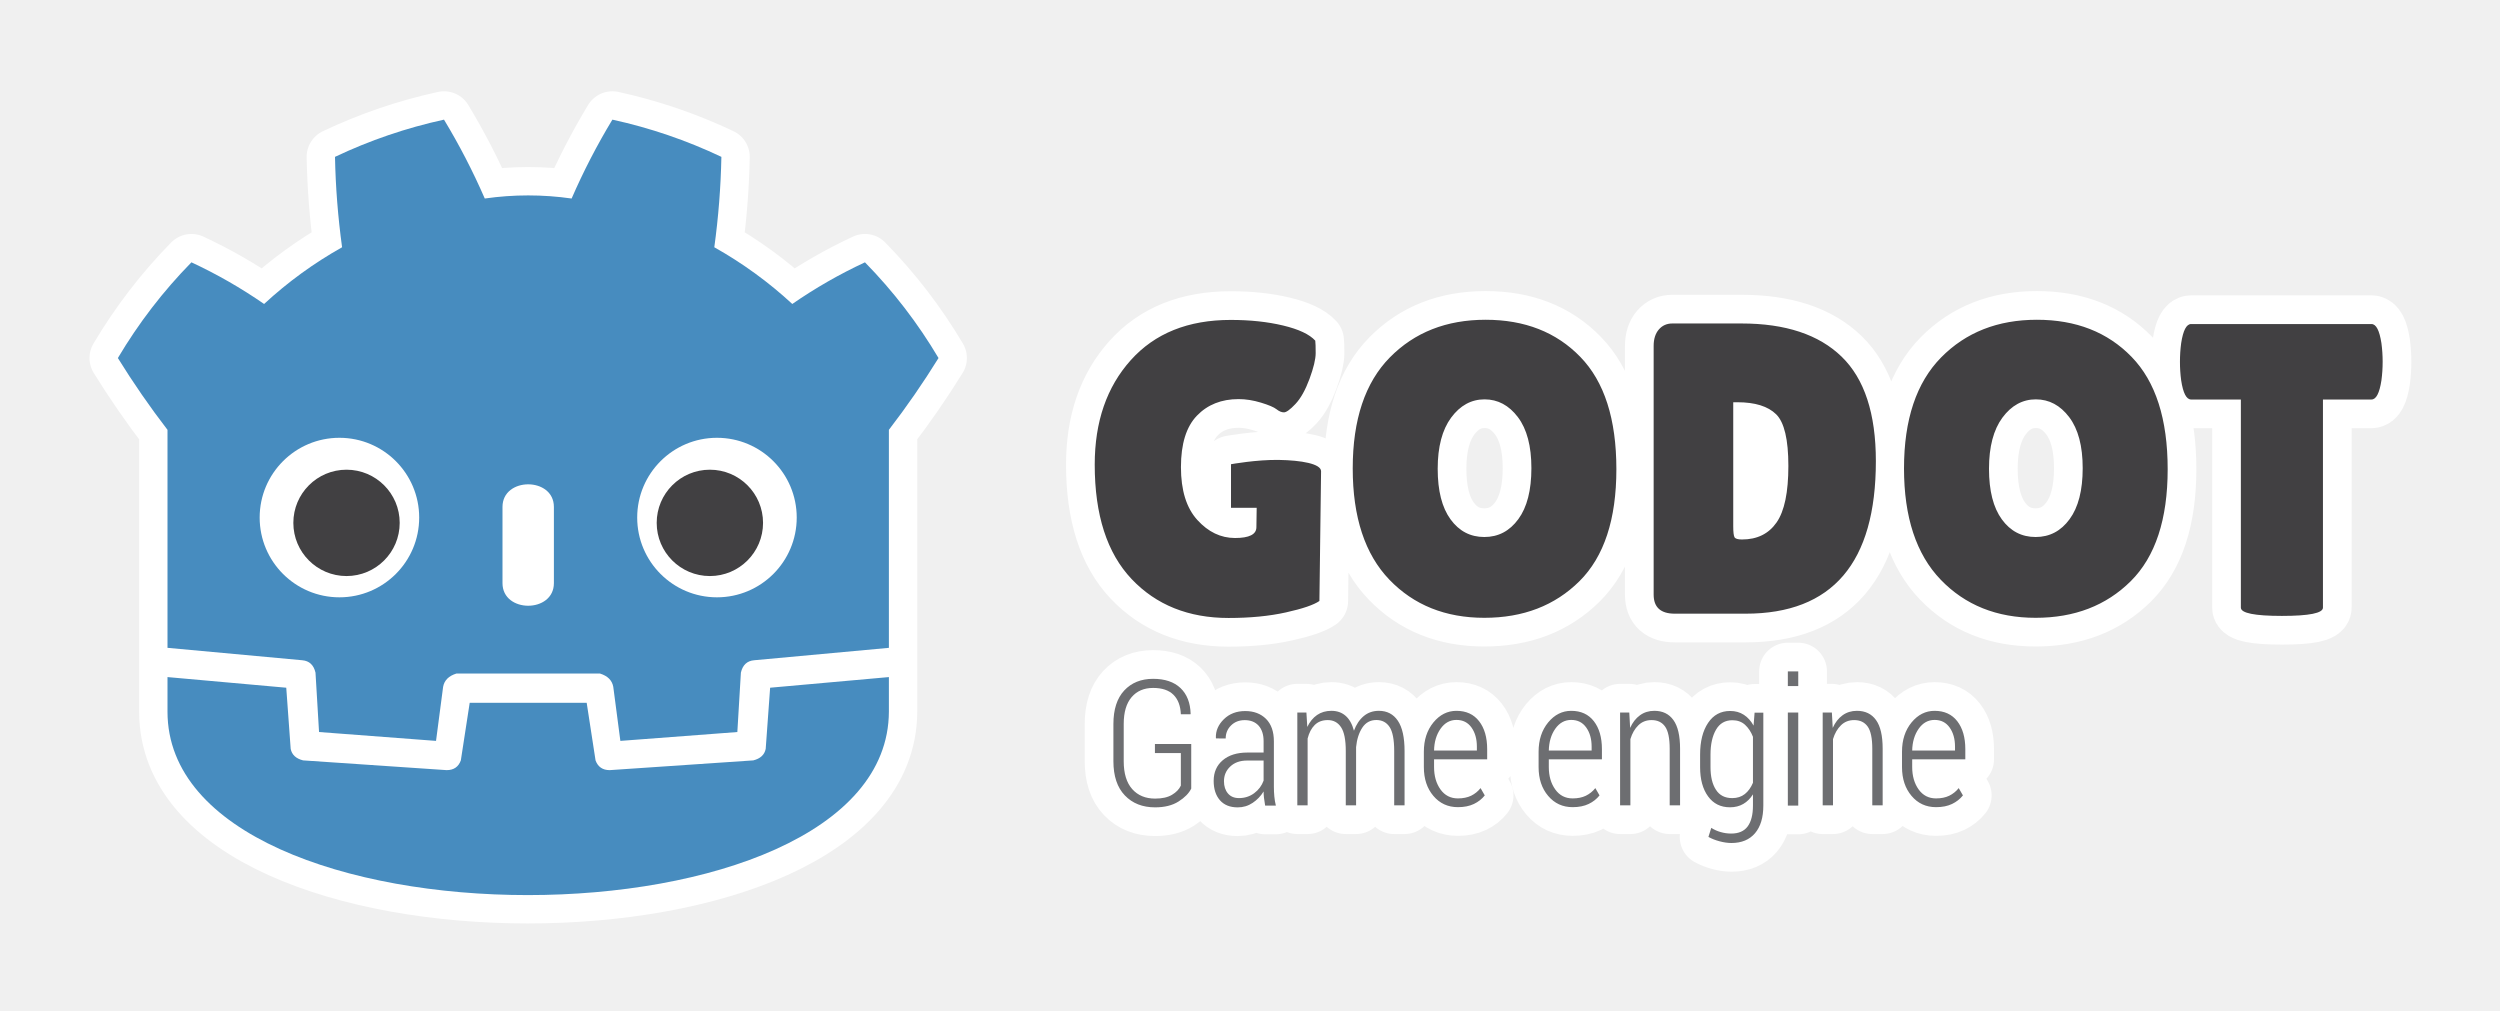
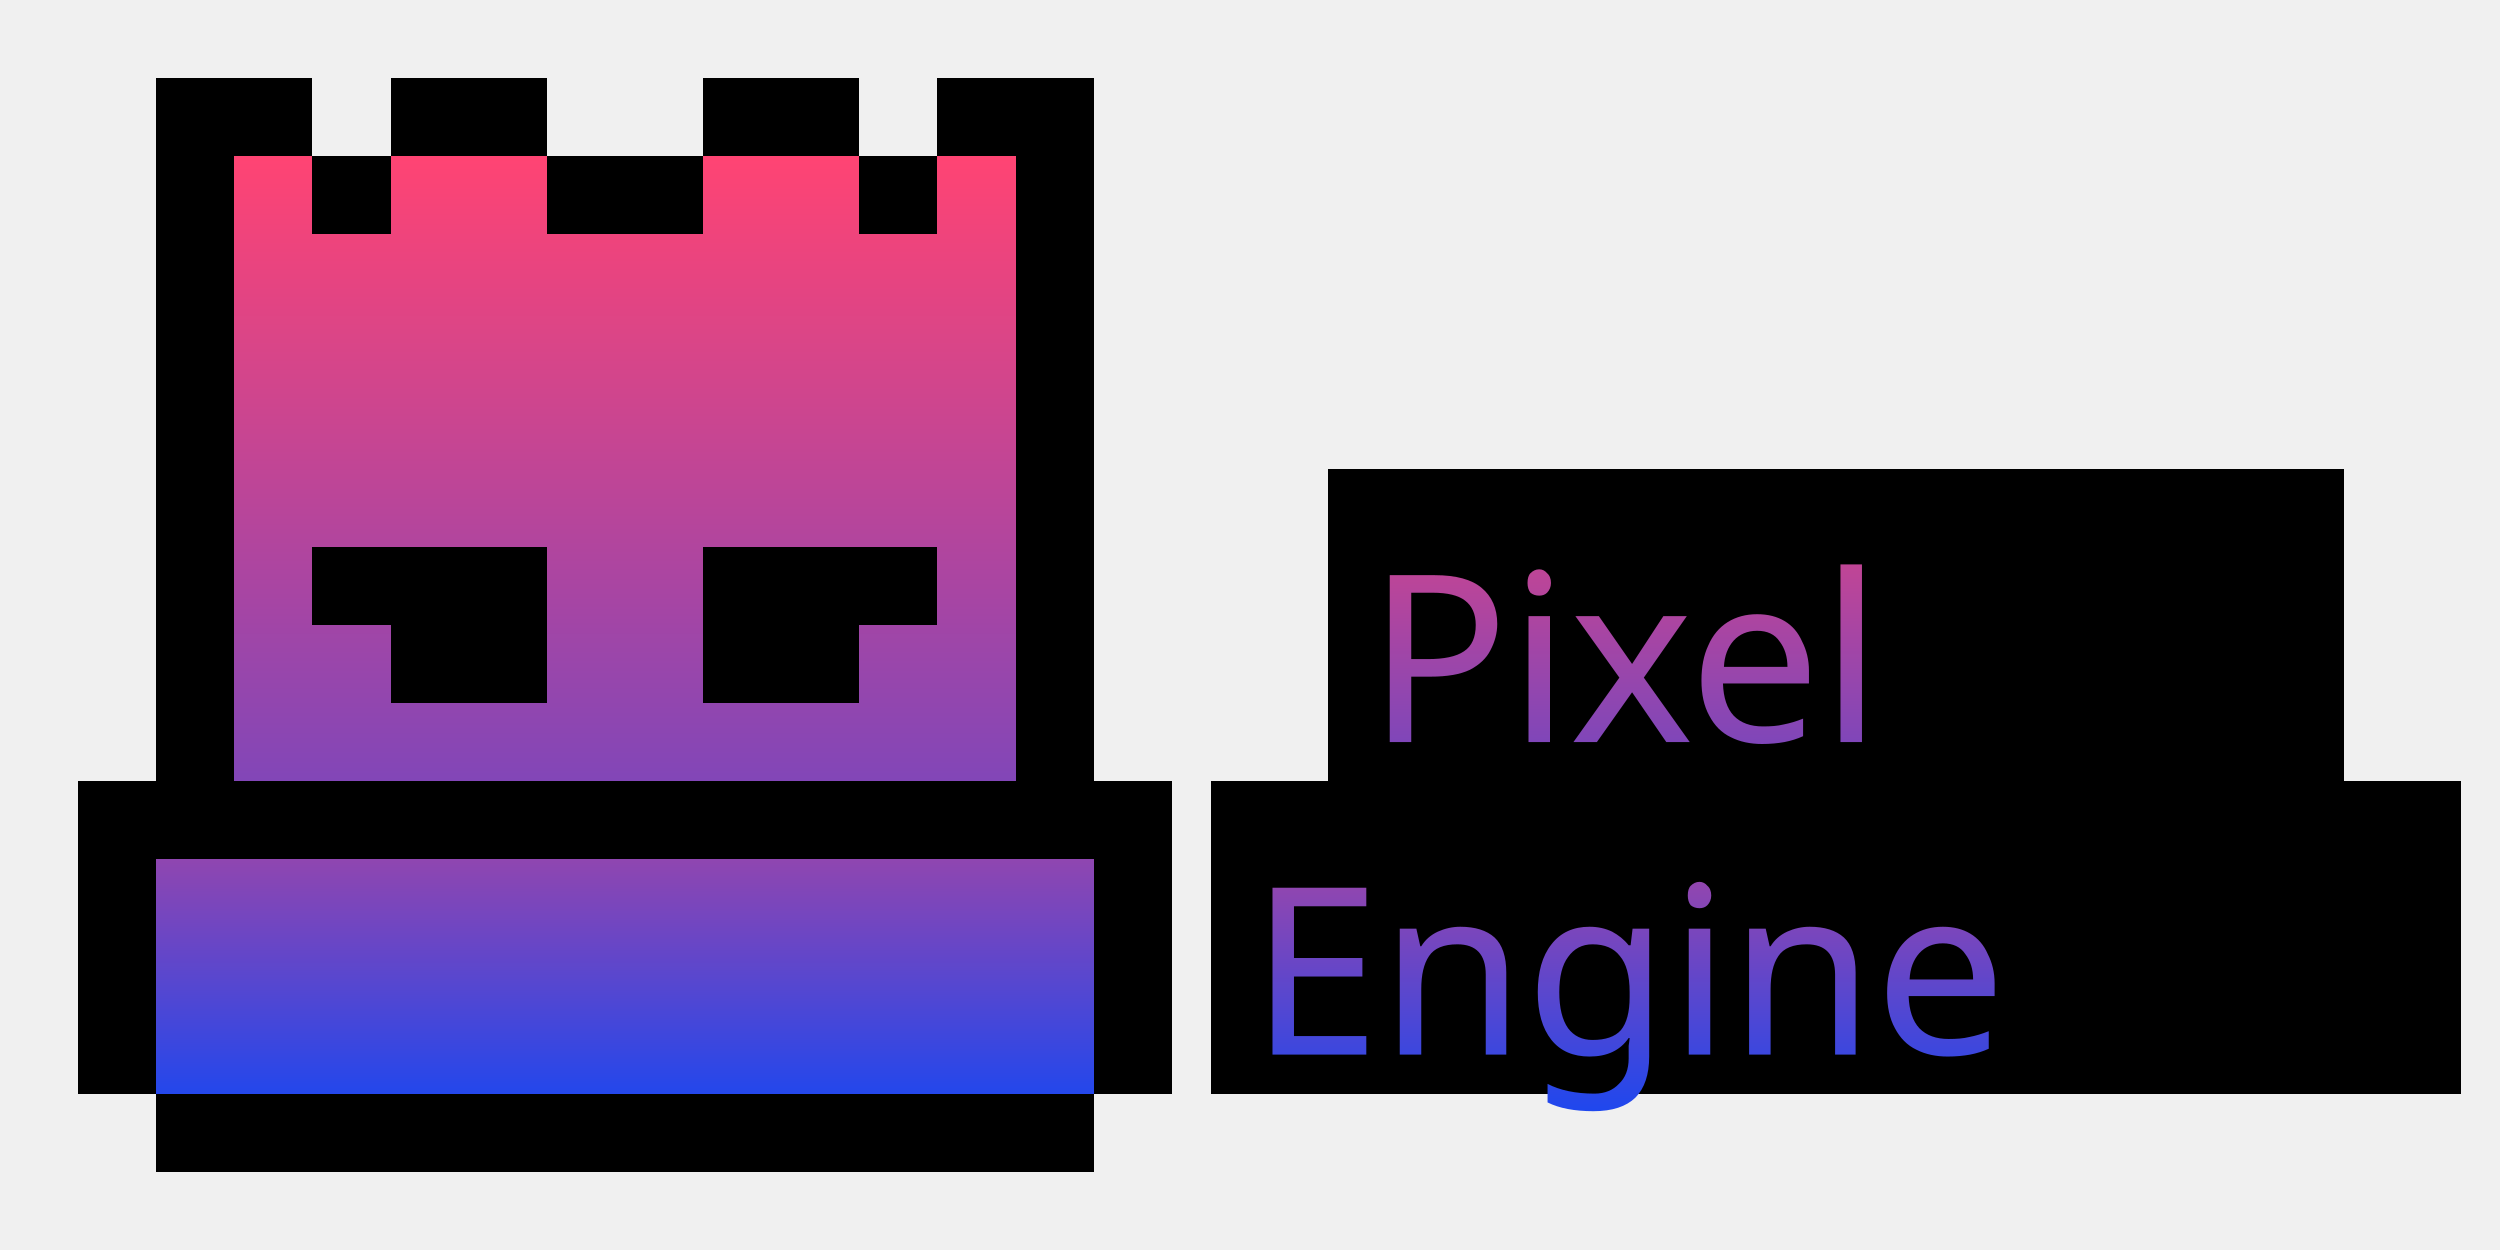
- <svg xmlns="http://www.w3.org/2000/svg" width="1024" height="414" viewBox="0 0 1024 414">
-   <path stroke="#fff" stroke-width="23.5" stroke-linejoin="round" d="M523.82 188.382c-9.142-.142-19.603 1.764-19.603 1.764v17.842h10.52l-.117 7.953c0 2.946-2.92 4.427-8.747 4.427-5.831 0-10.982-2.47-15.45-7.395-4.48-4.932-6.708-12.141-6.708-21.64 0-9.519 2.176-16.537 6.536-21.065 4.35-4.524 10.05-6.794 17.064-6.794 2.946 0 5.996.476 9.168 1.445 3.174.962 5.293 1.863 6.375 2.707 1.072.867 2.09 1.277 3.056 1.277.96 0 2.513-1.122 4.66-3.392 2.153-2.263 4.082-5.693 5.782-10.267 1.694-4.598 2.543-8.122 2.543-10.621 0-2.48-.054-4.19-.164-5.092-2.379-2.603-6.767-4.666-13.168-6.2-6.39-1.53-13.552-2.289-21.476-2.289-17.438 0-31.073 5.49-40.92 16.47-9.855 10.982-14.773 25.24-14.773 42.79 0 20.607 5.035 36.227 15.103 46.868 10.085 10.64 23.327 15.953 39.743 15.953 8.827 0 16.664-.76 23.51-2.289 6.853-1.523 11.41-3.088 13.676-4.67l.68-53.137c0-3.087-8.149-4.488-17.29-4.645zm84.247-24.804c-5.431 0-9.98 2.496-13.671 7.47-3.672 4.98-5.517 11.969-5.517 20.963 0 9.013 1.754 15.914 5.27 20.722 3.508 4.823 8.117 7.225 13.835 7.225 5.715 0 10.358-2.432 13.924-7.313q5.351-7.293 5.353-20.884c0-9.054-1.846-16.023-5.524-20.89q-5.51-7.292-13.67-7.293m-.083 89.477c-15.9 0-28.868-5.203-38.89-15.61q-15.016-15.624-15.017-45.592c0-19.992 5.063-35.128 15.191-45.435 10.131-10.293 23.209-15.444 39.228-15.444 16.016 0 28.954 5.058 38.795 15.204 9.858 10.126 14.778 25.477 14.778 46.009 0 20.546-5.034 35.828-15.114 45.856-10.08 10.008-23.062 15.012-38.971 15.012m101.95-88.298v50.788c0 2.37.176 3.866.515 4.493.337.624 1.358.937 3.052.937 6.232 0 10.954-2.328 14.181-6.97 3.235-4.636 4.835-12.356 4.835-23.168 0-10.817-1.674-17.865-5-21.139-3.344-3.283-8.64-4.94-15.884-4.94zm-32.599 78.798V141.681c0-2.832.704-5.067 2.126-6.724 1.413-1.632 3.25-2.461 5.521-2.461h28.357c17.994 0 31.664 4.54 40.994 13.597 9.347 9.054 14.02 23.31 14.02 42.784 0 41.66-17.778 62.486-53.326 62.486h-29.03c-5.769 0-8.662-2.597-8.662-7.808m156.544-79.977c-5.432 0-9.994 2.496-13.678 7.47q-5.507 7.471-5.508 20.963c0 9.013 1.758 15.914 5.262 20.722 3.505 4.823 8.119 7.225 13.837 7.225 5.717 0 10.363-2.432 13.924-7.313q5.354-7.293 5.355-20.884c0-9.054-1.843-16.023-5.522-20.89-3.68-4.861-8.23-7.293-13.67-7.293m-.087 89.477q-23.86 0-38.88-15.61-15.03-15.624-15.03-45.592c0-19.992 5.065-35.128 15.191-45.435 10.139-10.293 23.209-15.444 39.233-15.444 16.02 0 28.946 5.058 38.8 15.204 9.85 10.126 14.772 25.477 14.772 46.009 0 20.546-5.037 35.828-15.115 45.856-10.076 10.008-23.07 15.012-38.971 15.012m117.69-4.17c0 2.251-5.597 3.392-16.809 3.392-11.202 0-16.815-1.141-16.815-3.392v-85.248h-20.371c-1.928 0-3.286-2.597-4.077-7.818a56 56 0 0 1-.501-7.636c0-2.592.162-5.146.501-7.636.79-5.205 2.15-7.823 4.077-7.823h73.864c1.924 0 3.277 2.617 4.078 7.823.333 2.49.505 5.043.505 7.636 0 2.608-.172 5.152-.505 7.637-.8 5.22-2.154 7.817-4.078 7.817h-19.87z" />
-   <path fill="#414042" d="M523.82 188.382c-9.142-.142-19.603 1.764-19.603 1.764v17.842h10.52l-.117 7.953c0 2.946-2.92 4.427-8.747 4.427-5.831 0-10.982-2.47-15.45-7.395-4.48-4.932-6.708-12.141-6.708-21.64 0-9.519 2.176-16.537 6.536-21.065 4.35-4.524 10.05-6.794 17.064-6.794 2.946 0 5.996.476 9.168 1.445 3.174.962 5.293 1.863 6.375 2.707 1.072.867 2.09 1.277 3.056 1.277.96 0 2.513-1.122 4.66-3.392 2.153-2.263 4.082-5.693 5.782-10.267 1.694-4.598 2.543-8.122 2.543-10.621 0-2.48-.054-4.19-.164-5.092-2.379-2.603-6.767-4.666-13.168-6.2-6.39-1.53-13.552-2.289-21.476-2.289-17.438 0-31.073 5.49-40.92 16.47-9.855 10.982-14.773 25.24-14.773 42.79 0 20.607 5.035 36.227 15.103 46.868 10.085 10.64 23.327 15.953 39.743 15.953 8.827 0 16.664-.76 23.51-2.289 6.853-1.523 11.41-3.088 13.676-4.67l.68-53.137c0-3.087-8.149-4.488-17.29-4.645m84.247-24.804c-5.431 0-9.98 2.496-13.671 7.47-3.672 4.98-5.517 11.969-5.517 20.963 0 9.013 1.754 15.914 5.27 20.722 3.508 4.823 8.117 7.225 13.835 7.225 5.715 0 10.358-2.432 13.924-7.313q5.351-7.293 5.353-20.884c0-9.054-1.846-16.023-5.524-20.89q-5.51-7.292-13.67-7.293m-.083 89.477c-15.9 0-28.868-5.203-38.89-15.61q-15.016-15.624-15.017-45.592c0-19.992 5.063-35.128 15.191-45.435 10.131-10.293 23.209-15.444 39.228-15.444 16.016 0 28.954 5.058 38.795 15.204 9.858 10.126 14.778 25.477 14.778 46.009 0 20.546-5.034 35.828-15.114 45.856-10.08 10.008-23.062 15.012-38.971 15.012m101.95-88.298v50.788c0 2.37.176 3.866.515 4.493.337.624 1.358.937 3.052.937 6.232 0 10.954-2.328 14.181-6.97 3.235-4.636 4.835-12.356 4.835-23.168 0-10.817-1.674-17.865-5-21.139-3.344-3.283-8.64-4.94-15.884-4.94zm-32.599 78.798V141.681c0-2.832.704-5.067 2.126-6.724 1.413-1.632 3.25-2.461 5.521-2.461h28.357c17.994 0 31.664 4.54 40.994 13.597 9.347 9.054 14.02 23.31 14.02 42.784 0 41.66-17.778 62.486-53.326 62.486h-29.03c-5.769 0-8.662-2.597-8.662-7.808m156.544-79.977c-5.432 0-9.994 2.496-13.678 7.47q-5.507 7.471-5.508 20.963c0 9.013 1.758 15.914 5.262 20.722 3.505 4.823 8.119 7.225 13.837 7.225 5.717 0 10.363-2.432 13.924-7.313q5.354-7.293 5.355-20.884c0-9.054-1.843-16.023-5.522-20.89-3.68-4.861-8.23-7.293-13.67-7.293m-.087 89.477q-23.86 0-38.88-15.61-15.03-15.624-15.03-45.592c0-19.992 5.065-35.128 15.191-45.435 10.139-10.293 23.209-15.444 39.233-15.444 16.02 0 28.946 5.058 38.8 15.204 9.85 10.126 14.772 25.477 14.772 46.009 0 20.546-5.037 35.828-15.115 45.856-10.076 10.008-23.07 15.012-38.971 15.012m117.69-4.17c0 2.251-5.597 3.392-16.809 3.392-11.202 0-16.815-1.141-16.815-3.392v-85.248h-20.371c-1.928 0-3.286-2.597-4.077-7.818a56 56 0 0 1-.501-7.636c0-2.592.162-5.146.501-7.636.79-5.205 2.15-7.823 4.077-7.823h73.864c1.924 0 3.277 2.617 4.078 7.823.333 2.49.505 5.043.505 7.636 0 2.608-.172 5.152-.505 7.637-.8 5.22-2.154 7.817-4.078 7.817h-19.87z" />
-   <path stroke="#fff" stroke-width="23.5" stroke-linejoin="round" d="M487.93 322.997c-.94 1.926-2.664 3.691-5.188 5.289-2.52 1.607-5.722 2.406-9.611 2.406-5.132 0-9.259-1.617-12.394-4.887-3.122-3.243-4.686-7.92-4.686-14.022V296.57c0-5.97 1.473-10.548 4.431-13.743 2.95-3.17 6.903-4.78 11.84-4.78 4.824 0 8.564 1.27 11.212 3.781 2.639 2.519 4.025 6.038 4.146 10.532l-.066.2h-3.94c-.14-3.443-1.14-6.101-3.022-7.979-1.871-1.861-4.655-2.803-8.33-2.803-3.72 0-6.668 1.259-8.823 3.785-2.15 2.518-3.224 6.17-3.224 10.968v15.301q.001 7.462 3.476 11.382c2.316 2.592 5.438 3.892 9.38 3.892 2.876 0 5.19-.51 6.92-1.554 1.738-1.028 2.942-2.285 3.624-3.775V308.45h-10.618v-3.704h14.873zm19.557 3.902c2.336 0 4.416-.661 6.232-2.01 1.82-1.353 3.096-3.063 3.852-5.146v-8.224h-6.756q-4.31 0-6.896 2.442c-1.726 1.617-2.581 3.637-2.581 6.037 0 2.03.534 3.696 1.616 4.981 1.08 1.289 2.59 1.92 4.533 1.92m10.715 3.068a99 99 0 0 1-.48-3.225 22 22 0 0 1-.15-2.562 14.9 14.9 0 0 1-4.483 4.675c-1.836 1.236-3.878 1.848-6.128 1.848-3.147 0-5.567-.975-7.28-2.927-1.702-1.96-2.563-4.6-2.563-7.936 0-3.523 1.237-6.35 3.72-8.448 2.48-2.098 5.85-3.147 10.09-3.147h6.643v-4.672c0-2.686-.686-4.802-2.032-6.331-1.375-1.51-3.264-2.275-5.701-2.275-2.268 0-4.139.722-5.608 2.182-1.463 1.45-2.19 3.224-2.19 5.337l-3.944-.035-.07-.206c-.11-2.866.973-5.4 3.261-7.646 2.279-2.24 5.203-3.352 8.761-3.352 3.517 0 6.347 1.069 8.509 3.2q3.224 3.227 3.226 9.21v18.645c0 1.358.064 2.677.183 3.936a25 25 0 0 0 .627 3.729zm16.905-38.108.36 5.9c1-2.112 2.339-3.739 3.998-4.896q2.498-1.711 5.874-1.711c2.296 0 4.232.668 5.794 2.02 1.562 1.347 2.714 3.387 3.446 6.127.938-2.529 2.264-4.528 3.986-5.975 1.722-1.45 3.812-2.172 6.23-2.172 3.335 0 5.923 1.35 7.755 4.05 1.841 2.705 2.759 6.856 2.759 12.464v22.207h-4.246v-22.28c0-4.663-.645-7.946-1.9-9.834-1.261-1.89-3.071-2.842-5.41-2.842-2.462 0-4.384 1.04-5.767 3.152-1.375 2.112-2.223 4.754-2.531 7.945v23.86h-4.224v-22.258c0-4.554-.639-7.812-1.945-9.759-1.299-1.946-3.107-2.912-5.427-2.912-2.218 0-4.013.677-5.358 2.02-1.353 1.349-2.315 3.195-2.899 5.538v27.369h-4.22v-38.014zm61.457 3.021q-3.966 0-6.517 3.613c-1.705 2.415-2.585 5.392-2.656 8.938h17.537v-1.626c0-3.137-.736-5.75-2.21-7.822-1.482-2.075-3.53-3.103-6.154-3.103m.598 35.735c-4.099 0-7.451-1.543-10.055-4.621q-3.895-4.61-3.896-11.793v-6.313c0-4.798 1.303-8.798 3.912-11.979 2.616-3.167 5.758-4.75 9.441-4.75 3.983 0 7.068 1.413 9.27 4.246q3.313 4.257 3.312 11.434v4.171H587.39v3.162c0 3.68.882 6.744 2.635 9.19 1.757 2.45 4.144 3.666 7.136 3.666 2.077 0 3.888-.367 5.396-1.089a11.1 11.1 0 0 0 3.877-3.132l1.728 2.99c-1.148 1.456-2.634 2.633-4.45 3.505-1.811.868-4 1.312-6.551 1.312m46.411-35.734q-3.976 0-6.528 3.613-2.54 3.62-2.652 8.938h17.54v-1.626c0-3.137-.733-5.75-2.216-7.822-1.475-2.075-3.52-3.103-6.144-3.103m.593 35.735c-4.1 0-7.446-1.543-10.045-4.621q-3.91-4.61-3.91-11.793v-6.313c0-4.798 1.309-8.798 3.913-11.979 2.623-3.167 5.766-4.75 9.45-4.75 3.975 0 7.072 1.413 9.27 4.246 2.2 2.837 3.304 6.65 3.304 11.434v4.171h-21.755v3.162q0 5.52 2.647 9.19c1.747 2.45 4.124 3.666 7.125 3.666 2.087 0 3.888-.367 5.392-1.089a11.2 11.2 0 0 0 3.894-3.132l1.717 2.99c-1.15 1.456-2.633 2.633-4.451 3.505-1.81.868-3.997 1.312-6.55 1.312m23.189-38.755.345 6.284c1.014-2.23 2.353-3.962 4.034-5.166 1.667-1.21 3.63-1.824 5.887-1.824 3.396 0 5.998 1.256 7.804 3.78 1.826 2.518 2.73 6.434 2.73 11.749v23.191h-4.249V306.72c0-4.343-.636-7.377-1.9-9.137-1.258-1.76-3.107-2.636-5.513-2.636-2.158 0-3.968.701-5.419 2.126-1.457 1.412-2.543 3.294-3.267 5.666v27.134h-4.219V291.86zm33.27 22.395c0 3.858.73 6.926 2.213 9.208 1.465 2.304 3.695 3.443 6.671 3.443 2.04 0 3.757-.544 5.167-1.657 1.405-1.113 2.514-2.662 3.336-4.627V301.79c-.79-2.025-1.874-3.66-3.244-4.92-1.368-1.24-3.102-1.863-5.186-1.863-2.97 0-5.216 1.294-6.708 3.891-1.502 2.603-2.25 5.995-2.25 10.161zm-4.262-5.195c0-5.386 1.088-9.714 3.274-12.975 2.169-3.245 5.187-4.871 9.03-4.871 2.134 0 4.007.52 5.607 1.564 1.603 1.024 2.928 2.523 3.992 4.43l.412-5.287h3.581v38.048c0 4.871-1.13 8.646-3.4 11.317-2.271 2.66-5.499 4.009-9.666 4.009-1.5 0-3.11-.235-4.832-.691-1.724-.456-3.252-1.054-4.59-1.805l1.168-3.704a14.1 14.1 0 0 0 3.831 1.716 15.2 15.2 0 0 0 4.352.616q4.536-.001 6.71-2.905c1.452-1.961 2.18-4.798 2.18-8.553v-4.597c-1.079 1.71-2.402 3.024-3.97 3.93-1.563.912-3.39 1.368-5.448 1.368-3.818 0-6.814-1.496-8.976-4.486-2.167-2.983-3.255-6.965-3.255-11.93zm40.2 20.916h-4.266V291.86h4.266zm0-48.968h-4.266v-6.005h4.266zm13.774 10.852.346 6.284c1.016-2.23 2.35-3.962 4.027-5.166 1.677-1.21 3.643-1.824 5.89-1.824 3.397 0 6.01 1.256 7.82 3.78 1.821 2.518 2.717 6.434 2.717 11.749v23.191h-4.248V306.72c0-4.343-.635-7.377-1.897-9.137-1.268-1.76-3.103-2.636-5.517-2.636-2.157 0-3.962.701-5.412 2.126-1.455 1.412-2.545 3.294-3.266 5.666v27.134h-4.224V291.86zm42.074 3.021q-3.978 0-6.518 3.613-2.547 3.62-2.66 8.938h17.54v-1.626c0-3.137-.731-5.75-2.21-7.822-1.476-2.075-3.525-3.103-6.152-3.103m.602 35.735c-4.11 0-7.456-1.543-10.048-4.621q-3.903-4.61-3.903-11.793v-6.313c0-4.798 1.302-8.798 3.91-11.979q3.924-4.75 9.439-4.75c3.978 0 7.077 1.413 9.283 4.246 2.197 2.837 3.3 6.65 3.3 11.434v4.171h-21.76v3.162c0 3.68.887 6.744 2.642 9.19 1.754 2.45 4.133 3.666 7.137 3.666 2.08 0 3.88-.367 5.382-1.089a11.16 11.16 0 0 0 3.897-3.132l1.725 2.99c-1.156 1.456-2.64 2.633-4.454 3.505-1.81.868-3.998 1.312-6.55 1.312" />
-   <path fill="#6d6e71" d="M487.93 322.997c-.94 1.926-2.664 3.691-5.188 5.289-2.52 1.607-5.722 2.406-9.611 2.406-5.132 0-9.259-1.617-12.394-4.887-3.122-3.243-4.686-7.92-4.686-14.022V296.57c0-5.97 1.473-10.548 4.431-13.743 2.95-3.17 6.903-4.78 11.84-4.78 4.824 0 8.564 1.27 11.212 3.781 2.639 2.519 4.025 6.038 4.146 10.532l-.066.2h-3.94c-.14-3.443-1.14-6.101-3.022-7.979-1.871-1.861-4.655-2.803-8.33-2.803-3.72 0-6.668 1.259-8.823 3.785-2.15 2.518-3.224 6.17-3.224 10.968v15.301q.001 7.462 3.476 11.382c2.316 2.592 5.438 3.892 9.38 3.892 2.876 0 5.19-.51 6.92-1.554 1.738-1.028 2.942-2.285 3.624-3.775V308.45h-10.618v-3.704h14.873zm19.557 3.902c2.336 0 4.416-.661 6.232-2.01 1.82-1.353 3.096-3.063 3.852-5.146v-8.224h-6.756q-4.31 0-6.896 2.442c-1.726 1.617-2.581 3.637-2.581 6.037 0 2.03.534 3.696 1.616 4.981 1.08 1.289 2.59 1.92 4.533 1.92m10.715 3.068a99 99 0 0 1-.48-3.225 22 22 0 0 1-.15-2.562 14.9 14.9 0 0 1-4.483 4.675c-1.836 1.236-3.878 1.848-6.128 1.848-3.147 0-5.567-.975-7.28-2.927-1.702-1.96-2.563-4.6-2.563-7.936 0-3.523 1.237-6.35 3.72-8.448 2.48-2.098 5.85-3.147 10.09-3.147h6.643v-4.672c0-2.686-.686-4.802-2.032-6.331-1.375-1.51-3.264-2.275-5.701-2.275-2.268 0-4.139.722-5.608 2.182-1.463 1.45-2.19 3.224-2.19 5.337l-3.944-.035-.07-.206c-.11-2.866.973-5.4 3.261-7.646 2.279-2.24 5.203-3.352 8.761-3.352 3.517 0 6.347 1.069 8.509 3.2q3.224 3.227 3.226 9.21v18.645c0 1.358.064 2.677.183 3.936a25 25 0 0 0 .627 3.729zm16.905-38.108.36 5.9c1-2.112 2.339-3.739 3.998-4.896q2.498-1.711 5.874-1.711c2.296 0 4.232.668 5.794 2.02 1.562 1.347 2.714 3.387 3.446 6.127.938-2.529 2.264-4.528 3.986-5.975 1.722-1.45 3.812-2.172 6.23-2.172 3.335 0 5.923 1.35 7.755 4.05 1.841 2.705 2.759 6.856 2.759 12.464v22.207h-4.246v-22.28c0-4.663-.645-7.946-1.9-9.834-1.261-1.89-3.071-2.842-5.41-2.842-2.462 0-4.384 1.04-5.767 3.152-1.375 2.112-2.223 4.754-2.531 7.945v23.86h-4.224v-22.258c0-4.554-.639-7.812-1.945-9.759-1.299-1.946-3.107-2.912-5.427-2.912-2.218 0-4.013.677-5.358 2.02-1.353 1.349-2.315 3.195-2.899 5.538v27.369h-4.22v-38.014zm61.457 3.021q-3.966 0-6.517 3.613c-1.705 2.415-2.585 5.392-2.656 8.938h17.537v-1.626c0-3.137-.736-5.75-2.21-7.822-1.482-2.075-3.53-3.103-6.154-3.103m.598 35.735c-4.099 0-7.451-1.543-10.055-4.621q-3.895-4.61-3.896-11.793v-6.313c0-4.798 1.303-8.798 3.912-11.979 2.616-3.167 5.758-4.75 9.441-4.75 3.983 0 7.068 1.413 9.27 4.246q3.313 4.257 3.312 11.434v4.171H587.39v3.162c0 3.68.882 6.744 2.635 9.19 1.757 2.45 4.144 3.666 7.136 3.666 2.077 0 3.888-.367 5.396-1.089a11.1 11.1 0 0 0 3.877-3.132l1.728 2.99c-1.148 1.456-2.634 2.633-4.45 3.505-1.811.868-4 1.312-6.551 1.312m46.411-35.734q-3.976 0-6.528 3.613-2.54 3.62-2.652 8.938h17.54v-1.626c0-3.137-.733-5.75-2.216-7.822-1.475-2.075-3.52-3.103-6.144-3.103m.593 35.735c-4.1 0-7.446-1.543-10.045-4.621q-3.91-4.61-3.91-11.793v-6.313c0-4.798 1.309-8.798 3.913-11.979 2.623-3.167 5.766-4.75 9.45-4.75 3.975 0 7.072 1.413 9.27 4.246 2.2 2.837 3.304 6.65 3.304 11.434v4.171h-21.755v3.162q0 5.52 2.647 9.19c1.747 2.45 4.124 3.666 7.125 3.666 2.087 0 3.888-.367 5.392-1.089a11.2 11.2 0 0 0 3.894-3.132l1.717 2.99c-1.15 1.456-2.633 2.633-4.451 3.505-1.81.868-3.997 1.312-6.55 1.312m23.189-38.755.345 6.284c1.014-2.23 2.353-3.962 4.034-5.166 1.667-1.21 3.63-1.824 5.887-1.824 3.396 0 5.998 1.256 7.804 3.78 1.826 2.518 2.73 6.434 2.73 11.749v23.191h-4.249V306.72c0-4.343-.636-7.377-1.9-9.137-1.258-1.76-3.107-2.636-5.513-2.636-2.158 0-3.968.701-5.419 2.126-1.457 1.412-2.543 3.294-3.267 5.666v27.134h-4.219V291.86zm33.27 22.395c0 3.858.73 6.926 2.213 9.208 1.465 2.304 3.695 3.443 6.671 3.443 2.04 0 3.757-.544 5.167-1.657 1.405-1.113 2.514-2.662 3.336-4.627V301.79c-.79-2.025-1.874-3.66-3.244-4.92-1.368-1.24-3.102-1.863-5.186-1.863-2.97 0-5.216 1.294-6.708 3.891-1.502 2.603-2.25 5.995-2.25 10.161zm-4.262-5.195c0-5.386 1.088-9.714 3.274-12.975 2.169-3.245 5.187-4.871 9.03-4.871 2.134 0 4.007.52 5.607 1.564 1.603 1.024 2.928 2.523 3.992 4.43l.412-5.287h3.581v38.048c0 4.871-1.13 8.646-3.4 11.317-2.271 2.66-5.499 4.009-9.666 4.009-1.5 0-3.11-.235-4.832-.691-1.724-.456-3.252-1.054-4.59-1.805l1.168-3.704a14.1 14.1 0 0 0 3.831 1.716 15.2 15.2 0 0 0 4.352.616q4.536-.001 6.71-2.905c1.452-1.961 2.18-4.798 2.18-8.553v-4.597c-1.079 1.71-2.402 3.024-3.97 3.93-1.563.912-3.39 1.368-5.448 1.368-3.818 0-6.814-1.496-8.976-4.486-2.167-2.983-3.255-6.965-3.255-11.93zm40.2 20.916h-4.266V291.86h4.266zm0-48.968h-4.266v-6.005h4.266zm13.774 10.852.346 6.284c1.016-2.23 2.35-3.962 4.027-5.166 1.677-1.21 3.643-1.824 5.89-1.824 3.397 0 6.01 1.256 7.82 3.78 1.821 2.518 2.717 6.434 2.717 11.749v23.191h-4.248V306.72c0-4.343-.635-7.377-1.897-9.137-1.268-1.76-3.103-2.636-5.517-2.636-2.157 0-3.962.701-5.412 2.126-1.455 1.412-2.545 3.294-3.266 5.666v27.134h-4.224V291.86zm42.074 3.021q-3.978 0-6.518 3.613-2.547 3.62-2.66 8.938h17.54v-1.626c0-3.137-.731-5.75-2.21-7.822-1.476-2.075-3.525-3.103-6.152-3.103m.602 35.735c-4.11 0-7.456-1.543-10.048-4.621q-3.903-4.61-3.903-11.793v-6.313c0-4.798 1.302-8.798 3.91-11.979q3.924-4.75 9.439-4.75c3.978 0 7.077 1.413 9.283 4.246 2.197 2.837 3.3 6.65 3.3 11.434v4.171h-21.76v3.162c0 3.68.887 6.744 2.642 9.19 1.754 2.45 4.133 3.666 7.137 3.666 2.08 0 3.88-.367 5.382-1.089a11.16 11.16 0 0 0 3.897-3.132l1.725 2.99c-1.156 1.456-2.64 2.633-4.454 3.505-1.81.868-3.998 1.312-6.55 1.312" />
-   <g transform="scale(.363) translate(84 58)">
-     <g fill="#fff">
-       <path d="M105 673v33q407 354 814 0v-33z" />
-       <path d="M105 745c0 276 813 276 814 0V427q30-39 56-81-35-59-83-108-43 20-82 47-40-37-88-64 7-51 8-102-59-28-123-42-26 43-46 89-49-7-98 0-20-46-46-89-64 14-123 42 1 51 8 102-48 27-88 64-39-27-82-47-48 49-83 108 26 42 56 81v318z" fill="none" stroke="#fff" stroke-width="64" stroke-linejoin="round" />
-       <path d="m105 673 152 14q12 1 15 14l4 67 132 10 8-61q2-11 15-15h162q13 4 15 15l8 61 132-10 4-67q3-13 15-14l152-14V427q30-39 56-81-35-59-83-108-43 20-82 47-40-37-88-64 7-51 8-102-59-28-123-42-26 43-46 89-49-7-98 0-20-46-46-89-64 14-123 42 1 51 8 102-48 27-88 64-39-27-82-47-48 49-83 108 26 42 56 81zm0 33v39c0 276 813 276 814 0v-39l-134 12-5 69q-2 10-14 13l-162 11q-12 0-16-11l-10-65H446l-10 65q-4 11-16 11l-162-11q-12-3-14-13l-5-69z" fill="#478cbf" />
-       <path d="M483 600c0 34 58 34 58 0v-86c0-34-58-34-58 0z" />
-       <circle cx="725" cy="526" r="90" />
-       <circle cx="299" cy="526" r="90" />
-     </g>
-     <g fill="#414042">
-       <circle cx="307" cy="532" r="60" />
-       <circle cx="717" cy="532" r="60" />
+ <svg xmlns="http://www.w3.org/2000/svg" xmlns:xlink="http://www.w3.org/1999/xlink" version="1.1" width="512" height="256" shape-rendering="crispEdges" id="svg346" viewBox="-1 -2 40 20">
+   <defs id="defs350">
+     <linearGradient id="linearGradient2958">
+       <stop style="stop-color:#ff4473;stop-opacity:1;" offset="0" id="stop2954" />
+       <stop style="stop-color:#0048ff;stop-opacity:1;" offset="1" id="stop2956" />
+     </linearGradient>
+     <rect x="237.026" y="70.057" width="201.998" height="106.837" id="rect3420" />
+     <rect x="204.8" y="38.4" width="281.512" height="182.863" id="rect3414" />
+     <linearGradient xlink:href="#linearGradient2958" id="linearGradient2992" x1="8" y1="3" x2="8" y2="24.205" gradientUnits="userSpaceOnUse" spreadMethod="pad" />
+     <linearGradient xlink:href="#linearGradient2958" id="linearGradient1353" x1="28.357" y1="4.878" x2="28.357" y2="16.135" gradientUnits="userSpaceOnUse" gradientTransform="translate(2.1879741e-7,-0.6253859)" />
+     <linearGradient xlink:href="#linearGradient2958" id="linearGradient2682" x1="28.982" y1="9.256" x2="28.982" y2="17.406" gradientUnits="userSpaceOnUse" gradientTransform="translate(0,-0.6253898)" />
+     <linearGradient xlink:href="#linearGradient2958" id="linearGradient2952" gradientUnits="userSpaceOnUse" x1="8" y1="3" x2="8" y2="20" spreadMethod="pad" />
+     <linearGradient xlink:href="#linearGradient2958" id="linearGradient3039" gradientUnits="userSpaceOnUse" x1="8" y1="2" x2="8" y2="18.312" spreadMethod="pad" />
+     <linearGradient xlink:href="#linearGradient2958" id="linearGradient3041" gradientUnits="userSpaceOnUse" x1="8" y1="7.875" x2="8" y2="15" spreadMethod="pad" />
+   </defs>
+   <path style="fill:#000000;stroke-width:0.078;fill-opacity:1" d="m 18.375,10.5 v 5 h 20 v -5 H 36.5 v -5 H 20.25 v 5 z" id="path2738" />
+   <path style="fill:#000000;fill-opacity:1;stroke-width:1.25" d="M 1.5,-0.75 V 10.5 H 0.25 v 5 H 1.5 V 16.75 H 16.5 V 15.5 H 17.75 V 10.5 H 16.5 V -0.75 H 14 V 0.5 H 12.75 V -0.75 H 10.25 V 0.5 H 7.75 V -0.75 H 5.25 V 0.5 H 4 V -0.75 Z" id="path736" />
+   <g id="g2961" style="opacity:1;fill:url(#linearGradient2992);fill-opacity:1.0;fill-rule:nonzero" transform="matrix(1.249996,0,0,1.25,-0.9999561,-2)">
+     <g id="g2950" style="fill-opacity:1.0;fill:url(#linearGradient2952)">
+       <path style="fill:url(#linearGradient3041);fill-opacity:1;fill-rule:nonzero" d="m 2,11 h 12 v 3 H 2 Z" id="path1953" />
+       <path id="path2087" style="fill:url(#linearGradient3039);fill-opacity:1;fill-rule:nonzero" d="m 3,2 v 8 H 13 V 2 H 12 V 3 H 11 V 2 H 9 V 3 H 7 V 2 H 5 V 3 H 4 V 2 Z M 4,7 H 7 V 9 H 5 V 8 H 4 Z m 5,0 h 3 V 8 H 11 V 9 H 9 Z" />
    </g>
  </g>
+   <text xml:space="preserve" transform="matrix(0.078125,0,0,0.078125,-1,-2)" id="text3412" style="white-space:pre;shape-inside:url(#rect3414);display:inline;fill:#ffffff" />
+   <text xml:space="preserve" transform="matrix(0.078125,0,0,0.078125,-1,-2)" id="text3418" style="white-space:pre;shape-inside:url(#rect3420);display:inline;fill:#ffffff" />
+   <text xml:space="preserve" style="font-size:0.938px;fill:#000000;stroke-width:0.078" x="20.71" y="6.392" id="text3426">
+     <tspan id="tspan3424" style="stroke-width:0.078;fill:#000000" x="20.71" y="6.392" />
+   </text>
+   <text xml:space="preserve" style="font-style:normal;font-variant:normal;font-weight:normal;font-stretch:normal;font-size:3.746px;font-family:SixPixelsFont;-inkscape-font-specification:'SixPixelsFont, Normal';font-variant-ligatures:normal;font-variant-caps:normal;font-variant-numeric:normal;font-variant-east-asian:normal;fill:url(#linearGradient1353);fill-opacity:1;stroke-width:0.06" x="20.862" y="9.881" id="text578" transform="scale(1.000624,0.9993767)">
+     <tspan id="tspan576" style="font-style:normal;font-variant:normal;font-weight:normal;font-stretch:normal;font-size:3.746px;font-family:SixPixelsFont;-inkscape-font-specification:'SixPixelsFont, Normal';font-variant-ligatures:normal;font-variant-caps:normal;font-variant-numeric:normal;font-variant-east-asian:normal;fill:url(#linearGradient1353);fill-opacity:1;stroke-width:0.06" x="20.862" y="9.881">Pixel</tspan>
+     <tspan style="font-style:normal;font-variant:normal;font-weight:normal;font-stretch:normal;font-size:3.746px;font-family:SixPixelsFont;-inkscape-font-specification:'SixPixelsFont, Normal';font-variant-ligatures:normal;font-variant-caps:normal;font-variant-numeric:normal;font-variant-east-asian:normal;fill:url(#linearGradient1353);fill-opacity:1;stroke-width:0.06" x="20.862" y="14.564" id="tspan580" />
+   </text>
+   <text xml:space="preserve" style="font-style:normal;font-variant:normal;font-weight:normal;font-stretch:normal;font-size:3.746px;font-family:SixPixelsFont;-inkscape-font-specification:'SixPixelsFont, Normal';font-variant-ligatures:normal;font-variant-caps:normal;font-variant-numeric:normal;font-variant-east-asian:normal;fill:url(#linearGradient2682);fill-opacity:1;stroke-width:0.06" x="18.988" y="14.884" id="text578-0" transform="scale(1.000624,0.9993767)">
+     <tspan style="font-style:normal;font-variant:normal;font-weight:normal;font-stretch:normal;font-size:3.746px;font-family:SixPixelsFont;-inkscape-font-specification:'SixPixelsFont, Normal';font-variant-ligatures:normal;font-variant-caps:normal;font-variant-numeric:normal;font-variant-east-asian:normal;fill:url(#linearGradient2682);fill-opacity:1;stroke-width:0.06" x="18.988" y="14.884" id="tspan580-1">Engine</tspan>
+   </text>
</svg>
